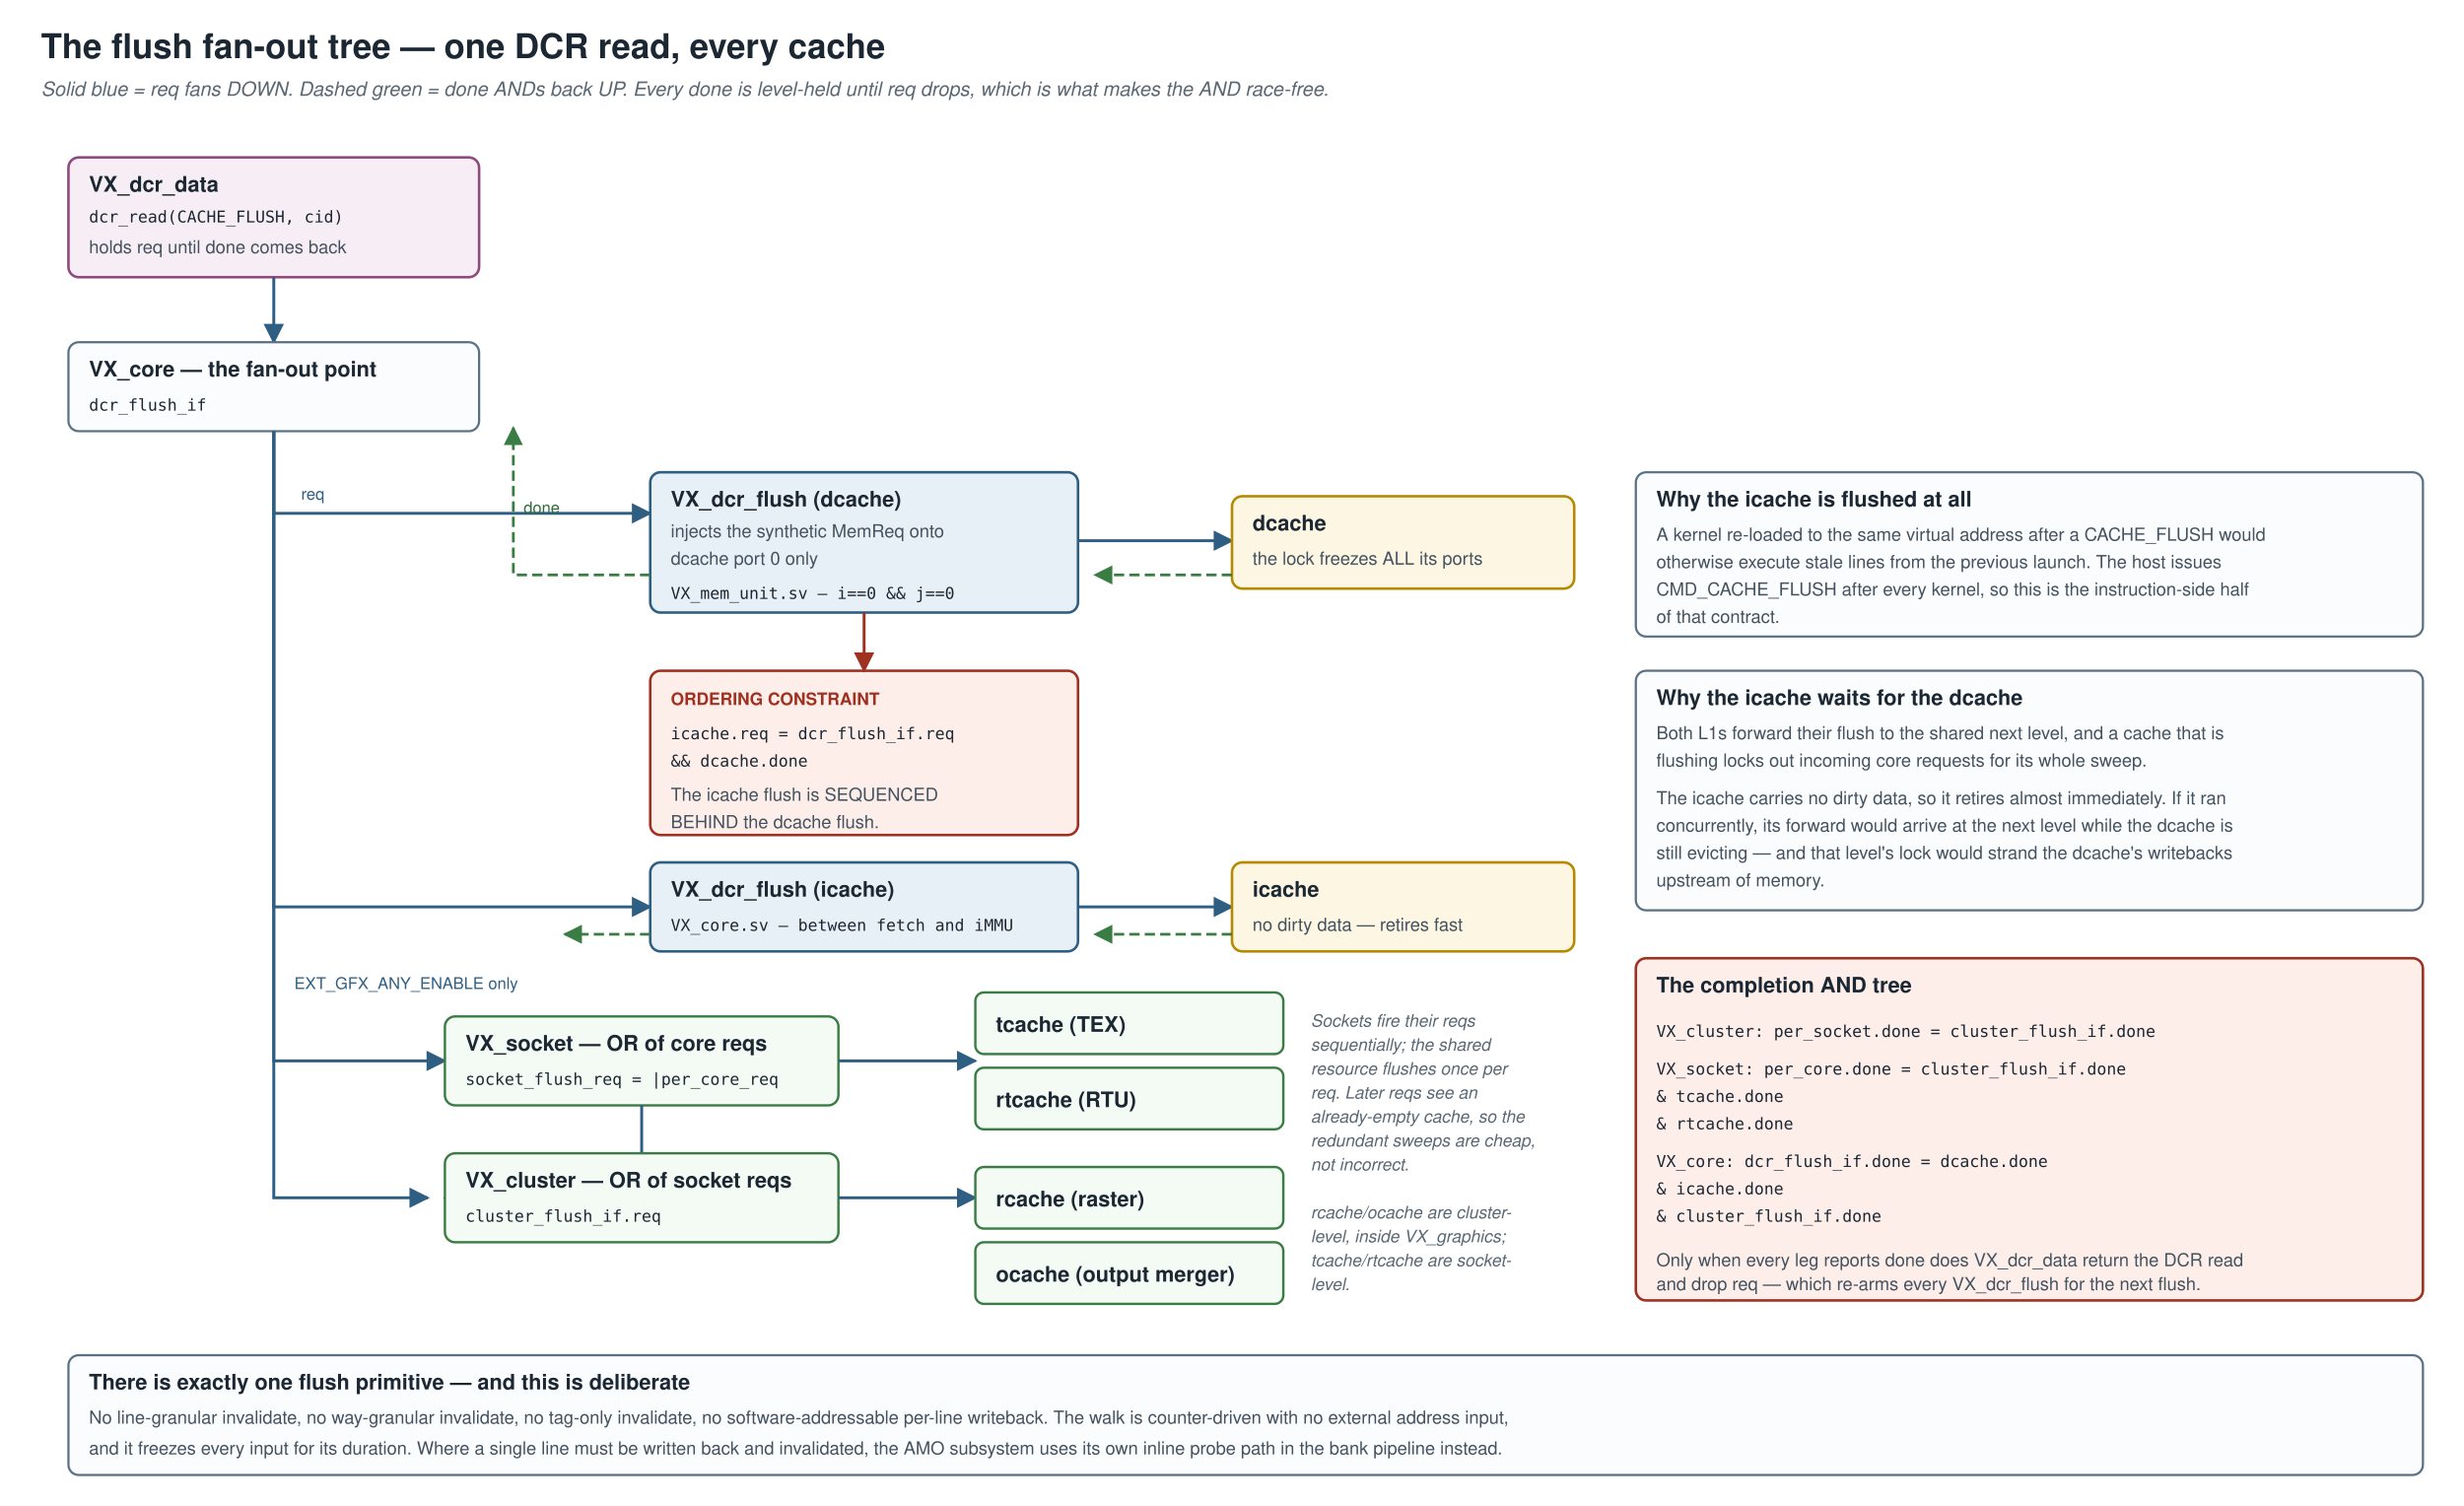
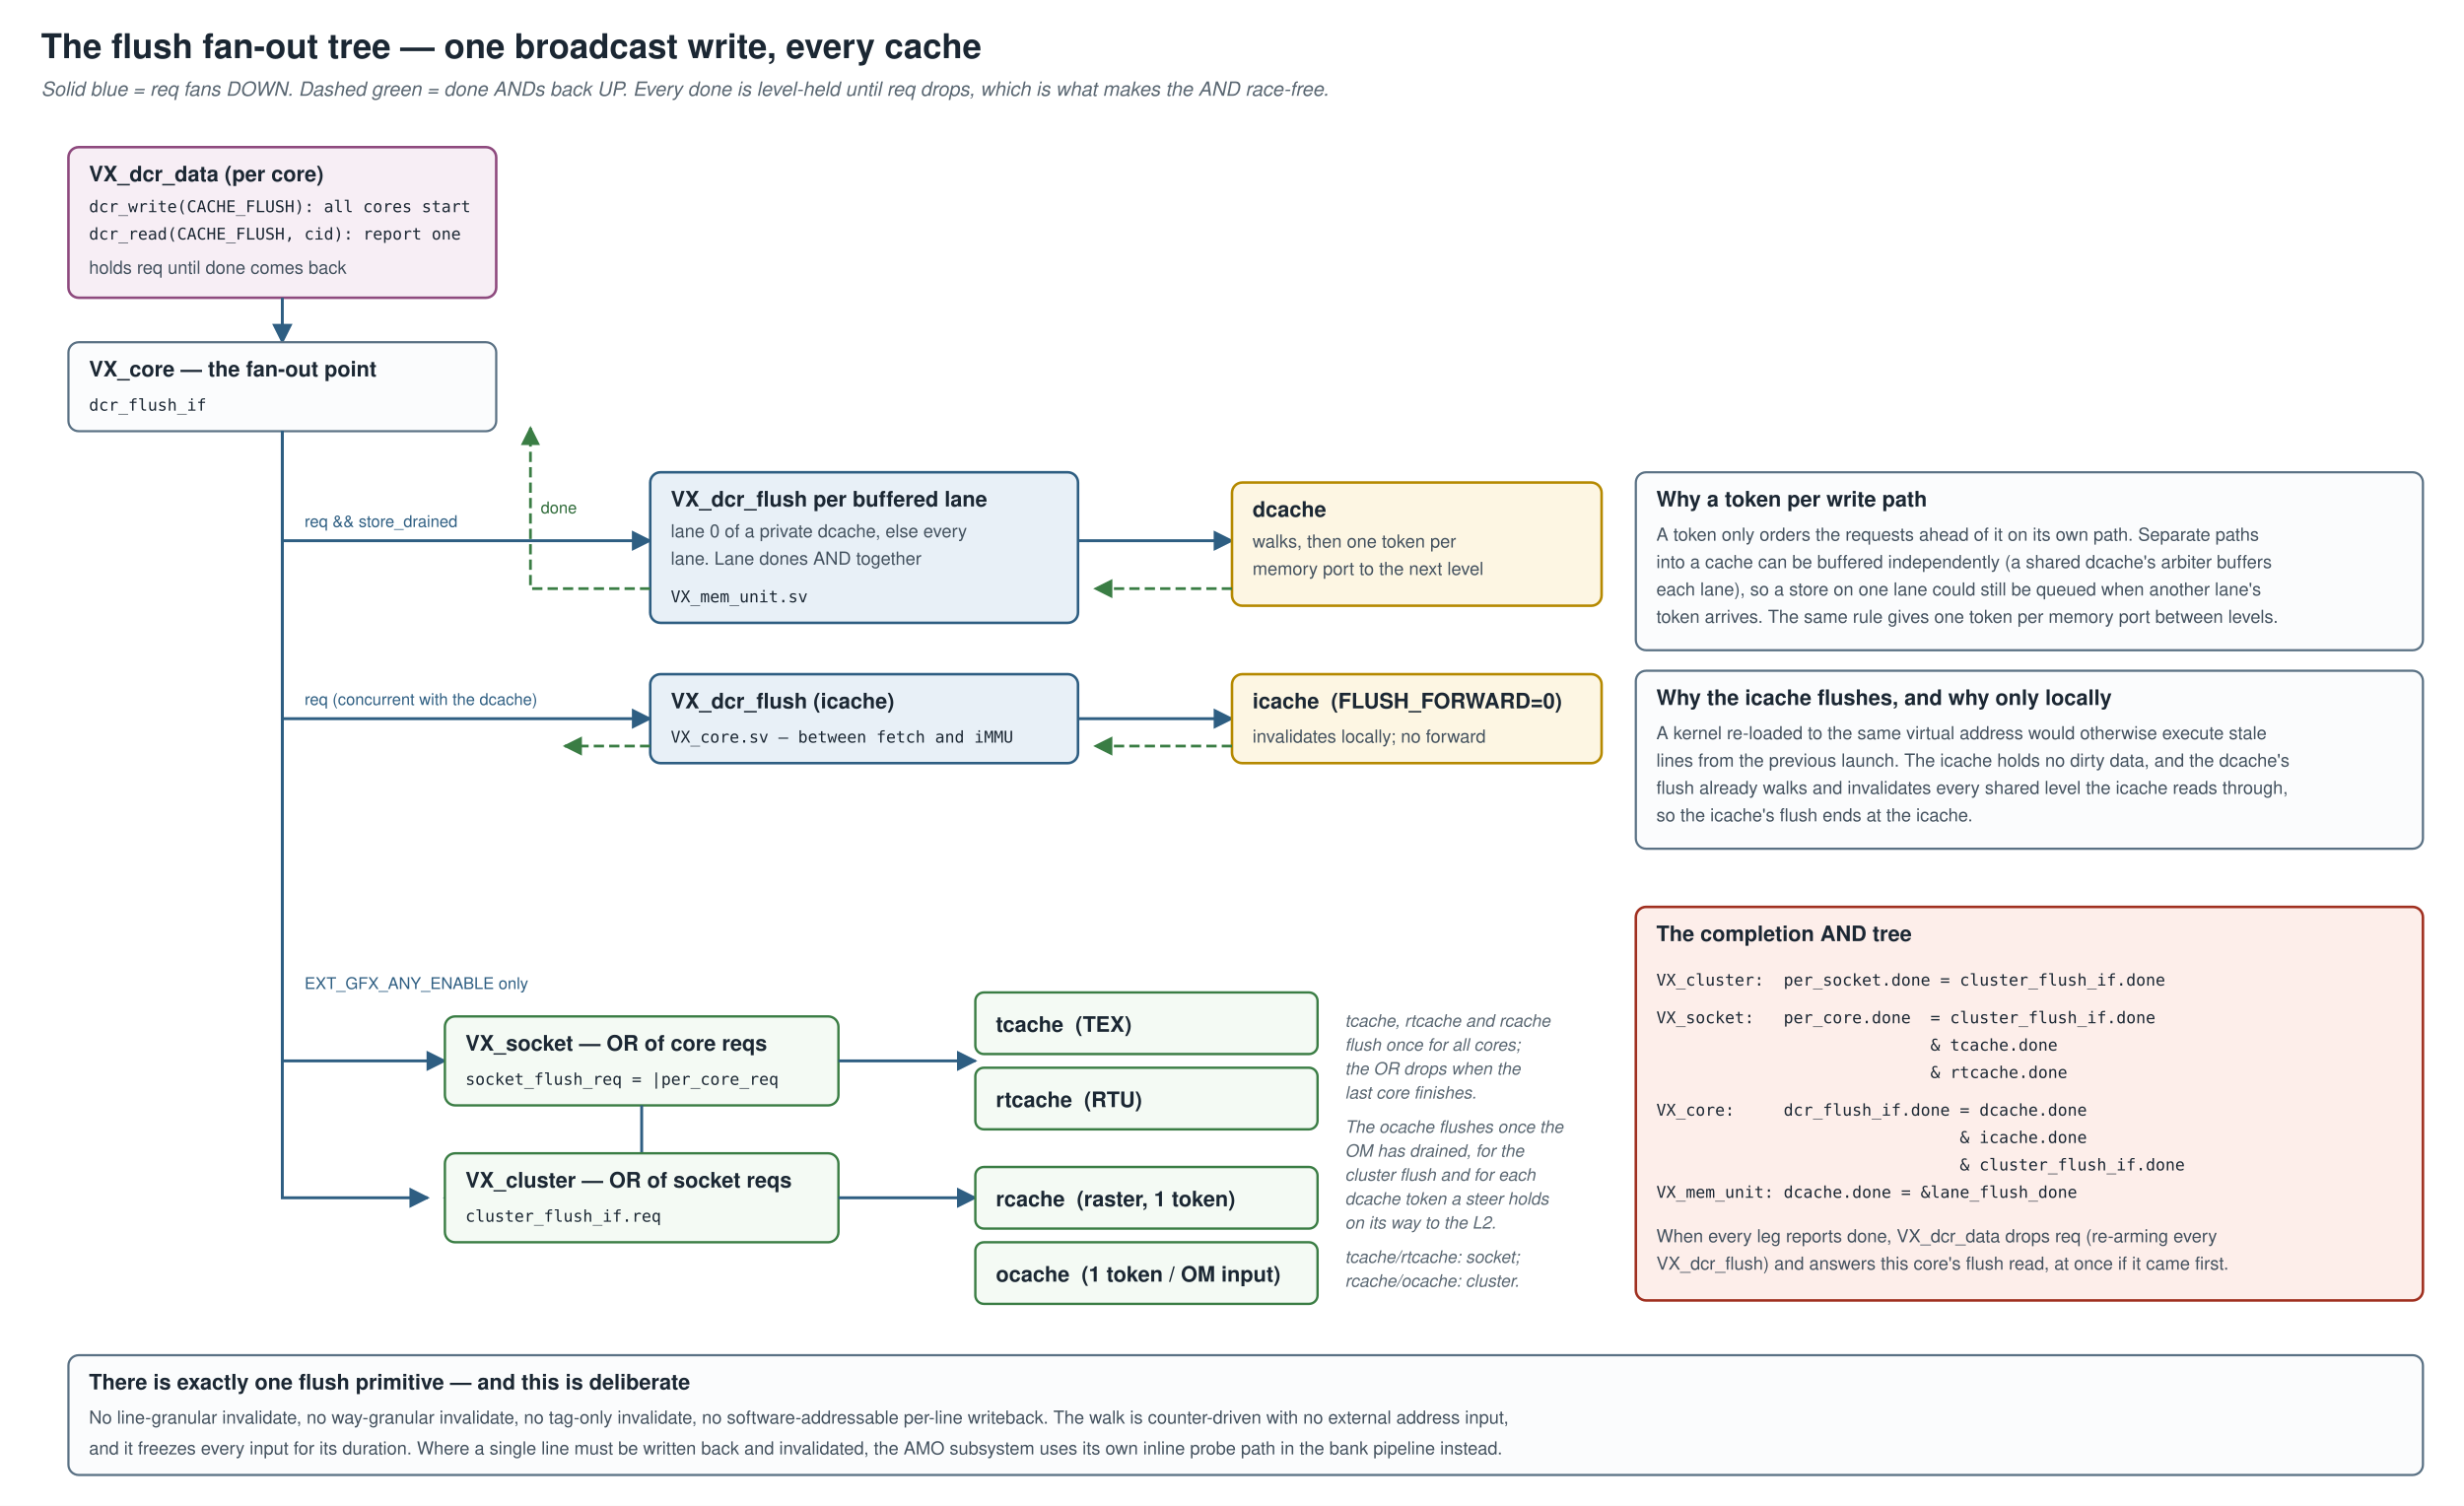
- <svg xmlns="http://www.w3.org/2000/svg" viewBox="0 0 1440 880" font-family="Helvetica, Arial, sans-serif">
+ <svg xmlns="http://www.w3.org/2000/svg" xml:space="preserve" viewBox="0 0 1440 880" font-family="Helvetica, Arial, sans-serif">
  <defs>
    <marker id="ft_a" viewBox="0 0 10 10" refX="9" refY="5" markerWidth="7" markerHeight="7" orient="auto-start-reverse">
      <path d="M0,0 L10,5 L0,10 z" fill="#2e5e82" />
    </marker>
    <marker id="ft_d" viewBox="0 0 10 10" refX="9" refY="5" markerWidth="7" markerHeight="7" orient="auto-start-reverse">
      <path d="M0,0 L10,5 L0,10 z" fill="#3a7d44" />
-     </marker>
-     <marker id="ft_r" viewBox="0 0 10 10" refX="9" refY="5" markerWidth="7" markerHeight="7" orient="auto-start-reverse">
-       <path d="M0,0 L10,5 L0,10 z" fill="#a03020" />
    </marker>
  </defs>
  <style>
    .t   { fill:#1b2733; font-size:20px; font-weight:bold; }
    .st  { fill:#5a6772; font-size:11.5px; font-style:italic; }
    .th  { fill:#1b2733; font-size:12.5px; font-weight:bold; }
    .ts  { fill:#44525f; font-size:10.5px; }
    .tt  { fill:#5a6772; font-size:10px; font-style:italic; }
    .cm  { font-family:"DejaVu Sans Mono", monospace; font-size:9.5px; fill:#1b2733; }
    .box { fill:#fbfcfd; stroke:#5a7184; stroke-width:1.3; }
-     .hdr { fill:#eef1f4; stroke:#5a7184; stroke-width:1.2; }
    .src { fill:#f7eef5; stroke:#8e4a7e; stroke-width:1.5; }
    .shim{ fill:#e8f0f7; stroke:#2e5e82; stroke-width:1.5; }
    .cache{ fill:#fdf6e3; stroke:#b58900; stroke-width:1.5; }
    .gfx { fill:#f4faf4; stroke:#3a7d44; stroke-width:1.4; }
    .and { fill:#fdeeea; stroke:#a03020; stroke-width:1.5; }
    .req { stroke:#2e5e82; stroke-width:1.7; fill:none; marker-end:url(#ft_a); }
    .don { stroke:#3a7d44; stroke-width:1.6; fill:none; marker-end:url(#ft_d); stroke-dasharray:6 3; }
-     .seq { stroke:#a03020; stroke-width:1.7; fill:none; marker-end:url(#ft_r); }
    .lb  { fill:#2e5e82; font-size:9.5px; }
    .lbg { fill:#2f6b39; font-size:9.5px; }
-     .lbr { fill:#a03020; font-size:10px; font-weight:bold; }
  </style>
  <rect x="0" y="0" width="1440" height="880" fill="#ffffff" />
-   <text x="24" y="34" class="t">The flush fan-out tree — one DCR read, every cache</text>
+   <text x="24" y="34" class="t">The flush fan-out tree — one broadcast write, every cache</text>
  <text x="24" y="56" class="st">Solid blue = req fans DOWN. Dashed green = done ANDs back UP. Every done is level-held until req drops, which is what makes the AND race-free.</text>
-   <rect x="40" y="92" width="240" height="70" rx="6" class="src" />
-   <text x="52" y="112" class="th">VX_dcr_data</text>
-   <text x="52" y="130" class="cm">dcr_read(CACHE_FLUSH, cid)</text>
-   <text x="52" y="148" class="ts">holds req until done comes back</text>
-   <path d="M 160 162 L 160 200" class="req" />
-   <rect x="40" y="200" width="240" height="52" rx="6" class="box" />
+   <rect x="40" y="86" width="250" height="88" rx="6" class="src" />
+   <text x="52" y="106" class="th">VX_dcr_data (per core)</text>
+   <text x="52" y="124" class="cm">dcr_write(CACHE_FLUSH): all cores start</text>
+   <text x="52" y="140" class="cm">dcr_read(CACHE_FLUSH, cid): report one</text>
+   <text x="52" y="160" class="ts">holds req until done comes back</text>
+   <path d="M 165 174 L 165 200" class="req" />
+   <rect x="40" y="200" width="250" height="52" rx="6" class="box" />
  <text x="52" y="220" class="th">VX_core — the fan-out point</text>
  <text x="52" y="240" class="cm">dcr_flush_if</text>
-   <path d="M 160 252 L 160 300 L 380 300" class="req" />
-   <text x="176" y="292" class="lb">req</text>
-   <rect x="380" y="276" width="250" height="82" rx="6" class="shim" />
-   <text x="392" y="296" class="th">VX_dcr_flush (dcache)</text>
-   <text x="392" y="314" class="ts">injects the synthetic MemReq onto</text>
-   <text x="392" y="330" class="ts">dcache port 0 only</text>
-   <text x="392" y="350" class="cm">VX_mem_unit.sv — i==0 &amp;&amp; j==0</text>
+   <path d="M 165 252 L 165 316 L 380 316" class="req" />
+   <text x="178" y="308" class="lb">req &amp;&amp; store_drained</text>
+   <rect x="380" y="276" width="250" height="88" rx="6" class="shim" />
+   <text x="392" y="296" class="th">VX_dcr_flush per buffered lane</text>
+   <text x="392" y="314" class="ts">lane 0 of a private dcache, else every</text>
+   <text x="392" y="330" class="ts">lane. Lane dones AND together</text>
+   <text x="392" y="352" class="cm">VX_mem_unit.sv</text>
  <path d="M 630 316 L 720 316" class="req" />
-   <rect x="720" y="290" width="200" height="54" rx="6" class="cache" />
-   <text x="732" y="310" class="th">dcache</text>
-   <text x="732" y="330" class="ts">the lock freezes ALL its ports</text>
-   <rect x="380" y="392" width="250" height="96" rx="6" class="and" />
-   <text x="392" y="412" class="lbr">ORDERING CONSTRAINT</text>
-   <text x="392" y="432" class="cm">icache.req = dcr_flush_if.req</text>
-   <text x="392" y="448" class="cm">           &amp;&amp; dcache.done</text>
-   <text x="392" y="468" class="ts">The icache flush is SEQUENCED</text>
-   <text x="392" y="484" class="ts">BEHIND the dcache flush.</text>
-   <path d="M 505 358 L 505 392" class="seq" />
-   <path d="M 160 252 L 160 530 L 380 530" class="req" />
-   <rect x="380" y="504" width="250" height="52" rx="6" class="shim" />
-   <text x="392" y="524" class="th">VX_dcr_flush (icache)</text>
-   <text x="392" y="544" class="cm">VX_core.sv — between fetch and iMMU</text>
-   <path d="M 630 530 L 720 530" class="req" />
-   <rect x="720" y="504" width="200" height="52" rx="6" class="cache" />
-   <text x="732" y="524" class="th">icache</text>
-   <text x="732" y="544" class="ts">no dirty data — retires fast</text>
-   <rect x="956" y="392" width="460" height="140" rx="6" class="box" />
-   <text x="968" y="412" class="th">Why the icache waits for the dcache</text>
-   <text x="968" y="432" class="ts">Both L1s forward their flush to the shared next level, and a cache that is</text>
-   <text x="968" y="448" class="ts">flushing locks out incoming core requests for its whole sweep.</text>
-   <text x="968" y="470" class="ts">The icache carries no dirty data, so it retires almost immediately. If it ran</text>
-   <text x="968" y="486" class="ts">concurrently, its forward would arrive at the next level while the dcache is</text>
-   <text x="968" y="502" class="ts">still evicting — and that level's lock would strand the dcache's writebacks</text>
-   <text x="968" y="518" class="ts">upstream of memory.</text>
-   <rect x="956" y="276" width="460" height="96" rx="6" class="box" />
-   <text x="968" y="296" class="th">Why the icache is flushed at all</text>
-   <text x="968" y="316" class="ts">A kernel re-loaded to the same virtual address after a CACHE_FLUSH would</text>
-   <text x="968" y="332" class="ts">otherwise execute stale lines from the previous launch. The host issues</text>
-   <text x="968" y="348" class="ts">CMD_CACHE_FLUSH after every kernel, so this is the instruction-side half</text>
-   <text x="968" y="364" class="ts">of that contract.</text>
-   <path d="M 160 252 L 160 620 L 260 620" class="req" />
-   <text x="172" y="578" class="lb">EXT_GFX_ANY_ENABLE only</text>
+   <rect x="720" y="282" width="216" height="72" rx="6" class="cache" />
+   <text x="732" y="302" class="th">dcache</text>
+   <text x="732" y="320" class="ts">walks, then one token per</text>
+   <text x="732" y="336" class="ts">memory port to the next level</text>
+   <path d="M 165 252 L 165 420 L 380 420" class="req" />
+   <text x="178" y="412" class="lb">req (concurrent with the dcache)</text>
+   <rect x="380" y="394" width="250" height="52" rx="6" class="shim" />
+   <text x="392" y="414" class="th">VX_dcr_flush (icache)</text>
+   <text x="392" y="434" class="cm">VX_core.sv — between fetch and iMMU</text>
+   <path d="M 630 420 L 720 420" class="req" />
+   <rect x="720" y="394" width="216" height="52" rx="6" class="cache" />
+   <text x="732" y="414" class="th">icache  (FLUSH_FORWARD=0)</text>
+   <text x="732" y="434" class="ts">invalidates locally; no forward</text>
+   <rect x="956" y="276" width="460" height="104" rx="6" class="box" />
+   <text x="968" y="296" class="th">Why a token per write path</text>
+   <text x="968" y="316" class="ts">A token only orders the requests ahead of it on its own path. Separate paths</text>
+   <text x="968" y="332" class="ts">into a cache can be buffered independently (a shared dcache's arbiter buffers</text>
+   <text x="968" y="348" class="ts">each lane), so a store on one lane could still be queued when another lane's</text>
+   <text x="968" y="364" class="ts">token arrives. The same rule gives one token per memory port between levels.</text>
+   <rect x="956" y="392" width="460" height="104" rx="6" class="box" />
+   <text x="968" y="412" class="th">Why the icache flushes, and why only locally</text>
+   <text x="968" y="432" class="ts">A kernel re-loaded to the same virtual address would otherwise execute stale</text>
+   <text x="968" y="448" class="ts">lines from the previous launch. The icache holds no dirty data, and the dcache's</text>
+   <text x="968" y="464" class="ts">flush already walks and invalidates every shared level the icache reads through,</text>
+   <text x="968" y="480" class="ts">so the icache's flush ends at the icache.</text>
+   <path d="M 165 252 L 165 620 L 260 620" class="req" />
+   <text x="178" y="578" class="lb">EXT_GFX_ANY_ENABLE only</text>
  <rect x="260" y="594" width="230" height="52" rx="6" class="gfx" />
  <text x="272" y="614" class="th">VX_socket — OR of core reqs</text>
  <text x="272" y="634" class="cm">socket_flush_req = |per_core_req</text>
  <path d="M 490 620 L 570 620" class="req" />
-   <rect x="570" y="580" width="180" height="36" rx="5" class="gfx" />
+   <rect x="570" y="580" width="200" height="36" rx="5" class="gfx" />
  <text x="582" y="603" class="th">tcache  (TEX)</text>
-   <rect x="570" y="624" width="180" height="36" rx="5" class="gfx" />
+   <rect x="570" y="624" width="200" height="36" rx="5" class="gfx" />
  <text x="582" y="647" class="th">rtcache  (RTU)</text>
  <path d="M 375 646 L 375 700 L 260 700" class="req" />
-   <path d="M 160 252 L 160 700 L 250 700" class="req" />
+   <path d="M 165 252 L 165 700 L 250 700" class="req" />
  <rect x="260" y="674" width="230" height="52" rx="6" class="gfx" />
  <text x="272" y="694" class="th">VX_cluster — OR of socket reqs</text>
  <text x="272" y="714" class="cm">cluster_flush_if.req</text>
  <path d="M 490 700 L 570 700" class="req" />
-   <rect x="570" y="682" width="180" height="36" rx="5" class="gfx" />
-   <text x="582" y="705" class="th">rcache  (raster)</text>
-   <rect x="570" y="726" width="180" height="36" rx="5" class="gfx" />
-   <text x="582" y="749" class="th">ocache  (output merger)</text>
-   <text x="766" y="600" class="tt">Sockets fire their reqs</text>
-   <text x="766" y="614" class="tt">sequentially; the shared</text>
-   <text x="766" y="628" class="tt">resource flushes once per</text>
-   <text x="766" y="642" class="tt">req. Later reqs see an</text>
-   <text x="766" y="656" class="tt">already-empty cache, so the</text>
-   <text x="766" y="670" class="tt">redundant sweeps are cheap,</text>
-   <text x="766" y="684" class="tt">not incorrect.</text>
-   <text x="766" y="712" class="tt">rcache/ocache are cluster-</text>
-   <text x="766" y="726" class="tt">level, inside VX_graphics;</text>
-   <text x="766" y="740" class="tt">tcache/rtcache are socket-</text>
-   <text x="766" y="754" class="tt">level.</text>
-   <rect x="956" y="560" width="460" height="200" rx="6" class="and" />
-   <text x="968" y="580" class="th">The completion AND tree</text>
-   <text x="968" y="606" class="cm">VX_cluster:  per_socket.done = cluster_flush_if.done</text>
-   <text x="968" y="628" class="cm">VX_socket:   per_core.done  = cluster_flush_if.done</text>
-   <text x="968" y="644" class="cm">                            &amp; tcache.done</text>
-   <text x="968" y="660" class="cm">                            &amp; rtcache.done</text>
-   <text x="968" y="682" class="cm">VX_core:     dcr_flush_if.done = dcache.done</text>
-   <text x="968" y="698" class="cm">                               &amp; icache.done</text>
-   <text x="968" y="714" class="cm">                               &amp; cluster_flush_if.done</text>
-   <text x="968" y="740" class="ts">Only when every leg reports done does VX_dcr_data return the DCR read</text>
-   <text x="968" y="754" class="ts">and drop req — which re-arms every VX_dcr_flush for the next flush.</text>
-   <path d="M 720 336 L 640 336" class="don" />
-   <path d="M 380 336 L 300 336 L 300 250" class="don" />
-   <text x="306" y="300" class="lbg">done</text>
-   <path d="M 720 546 L 640 546" class="don" />
-   <path d="M 380 546 L 330 546" class="don" />
+   <rect x="570" y="682" width="200" height="36" rx="5" class="gfx" />
+   <text x="582" y="705" class="th">rcache  (raster, 1 token)</text>
+   <rect x="570" y="726" width="200" height="36" rx="5" class="gfx" />
+   <text x="582" y="749" class="th">ocache  (1 token / OM input)</text>
+   <text x="786" y="600" class="tt">tcache, rtcache and rcache</text>
+   <text x="786" y="614" class="tt">flush once for all cores;</text>
+   <text x="786" y="628" class="tt">the OR drops when the</text>
+   <text x="786" y="642" class="tt">last core finishes.</text>
+   <text x="786" y="662" class="tt">The ocache flushes once the</text>
+   <text x="786" y="676" class="tt">OM has drained, for the</text>
+   <text x="786" y="690" class="tt">cluster flush and for each</text>
+   <text x="786" y="704" class="tt">dcache token a steer holds</text>
+   <text x="786" y="718" class="tt">on its way to the L2.</text>
+   <text x="786" y="738" class="tt">tcache/rtcache: socket;</text>
+   <text x="786" y="752" class="tt">rcache/ocache: cluster.</text>
+   <rect x="956" y="530" width="460" height="230" rx="6" class="and" />
+   <text x="968" y="550" class="th">The completion AND tree</text>
+   <text x="968" y="576" class="cm">VX_cluster:  per_socket.done = cluster_flush_if.done</text>
+   <text x="968" y="598" class="cm">VX_socket:   per_core.done  = cluster_flush_if.done</text>
+   <text x="968" y="614" class="cm">                            &amp; tcache.done</text>
+   <text x="968" y="630" class="cm">                            &amp; rtcache.done</text>
+   <text x="968" y="652" class="cm">VX_core:     dcr_flush_if.done = dcache.done</text>
+   <text x="968" y="668" class="cm">                               &amp; icache.done</text>
+   <text x="968" y="684" class="cm">                               &amp; cluster_flush_if.done</text>
+   <text x="968" y="700" class="cm">VX_mem_unit: dcache.done = &amp;lane_flush_done</text>
+   <text x="968" y="726" class="ts">When every leg reports done, VX_dcr_data drops req (re-arming every</text>
+   <text x="968" y="742" class="ts">VX_dcr_flush) and answers this core's flush read, at once if it came first.</text>
+   <path d="M 720 344 L 640 344" class="don" />
+   <path d="M 380 344 L 310 344 L 310 250" class="don" />
+   <text x="316" y="300" class="lbg">done</text>
+   <path d="M 720 436 L 640 436" class="don" />
+   <path d="M 380 436 L 330 436" class="don" />
  <rect x="40" y="792" width="1376" height="70" rx="6" class="box" />
  <text x="52" y="812" class="th">There is exactly one flush primitive — and this is deliberate</text>
  <text x="52" y="832" class="ts">No line-granular invalidate, no way-granular invalidate, no tag-only invalidate, no software-addressable per-line writeback. The walk is counter-driven with no external address input,</text>
  <text x="52" y="850" class="ts">and it freezes every input for its duration. Where a single line must be written back and invalidated, the AMO subsystem uses its own inline probe path in the bank pipeline instead.</text>
</svg>
